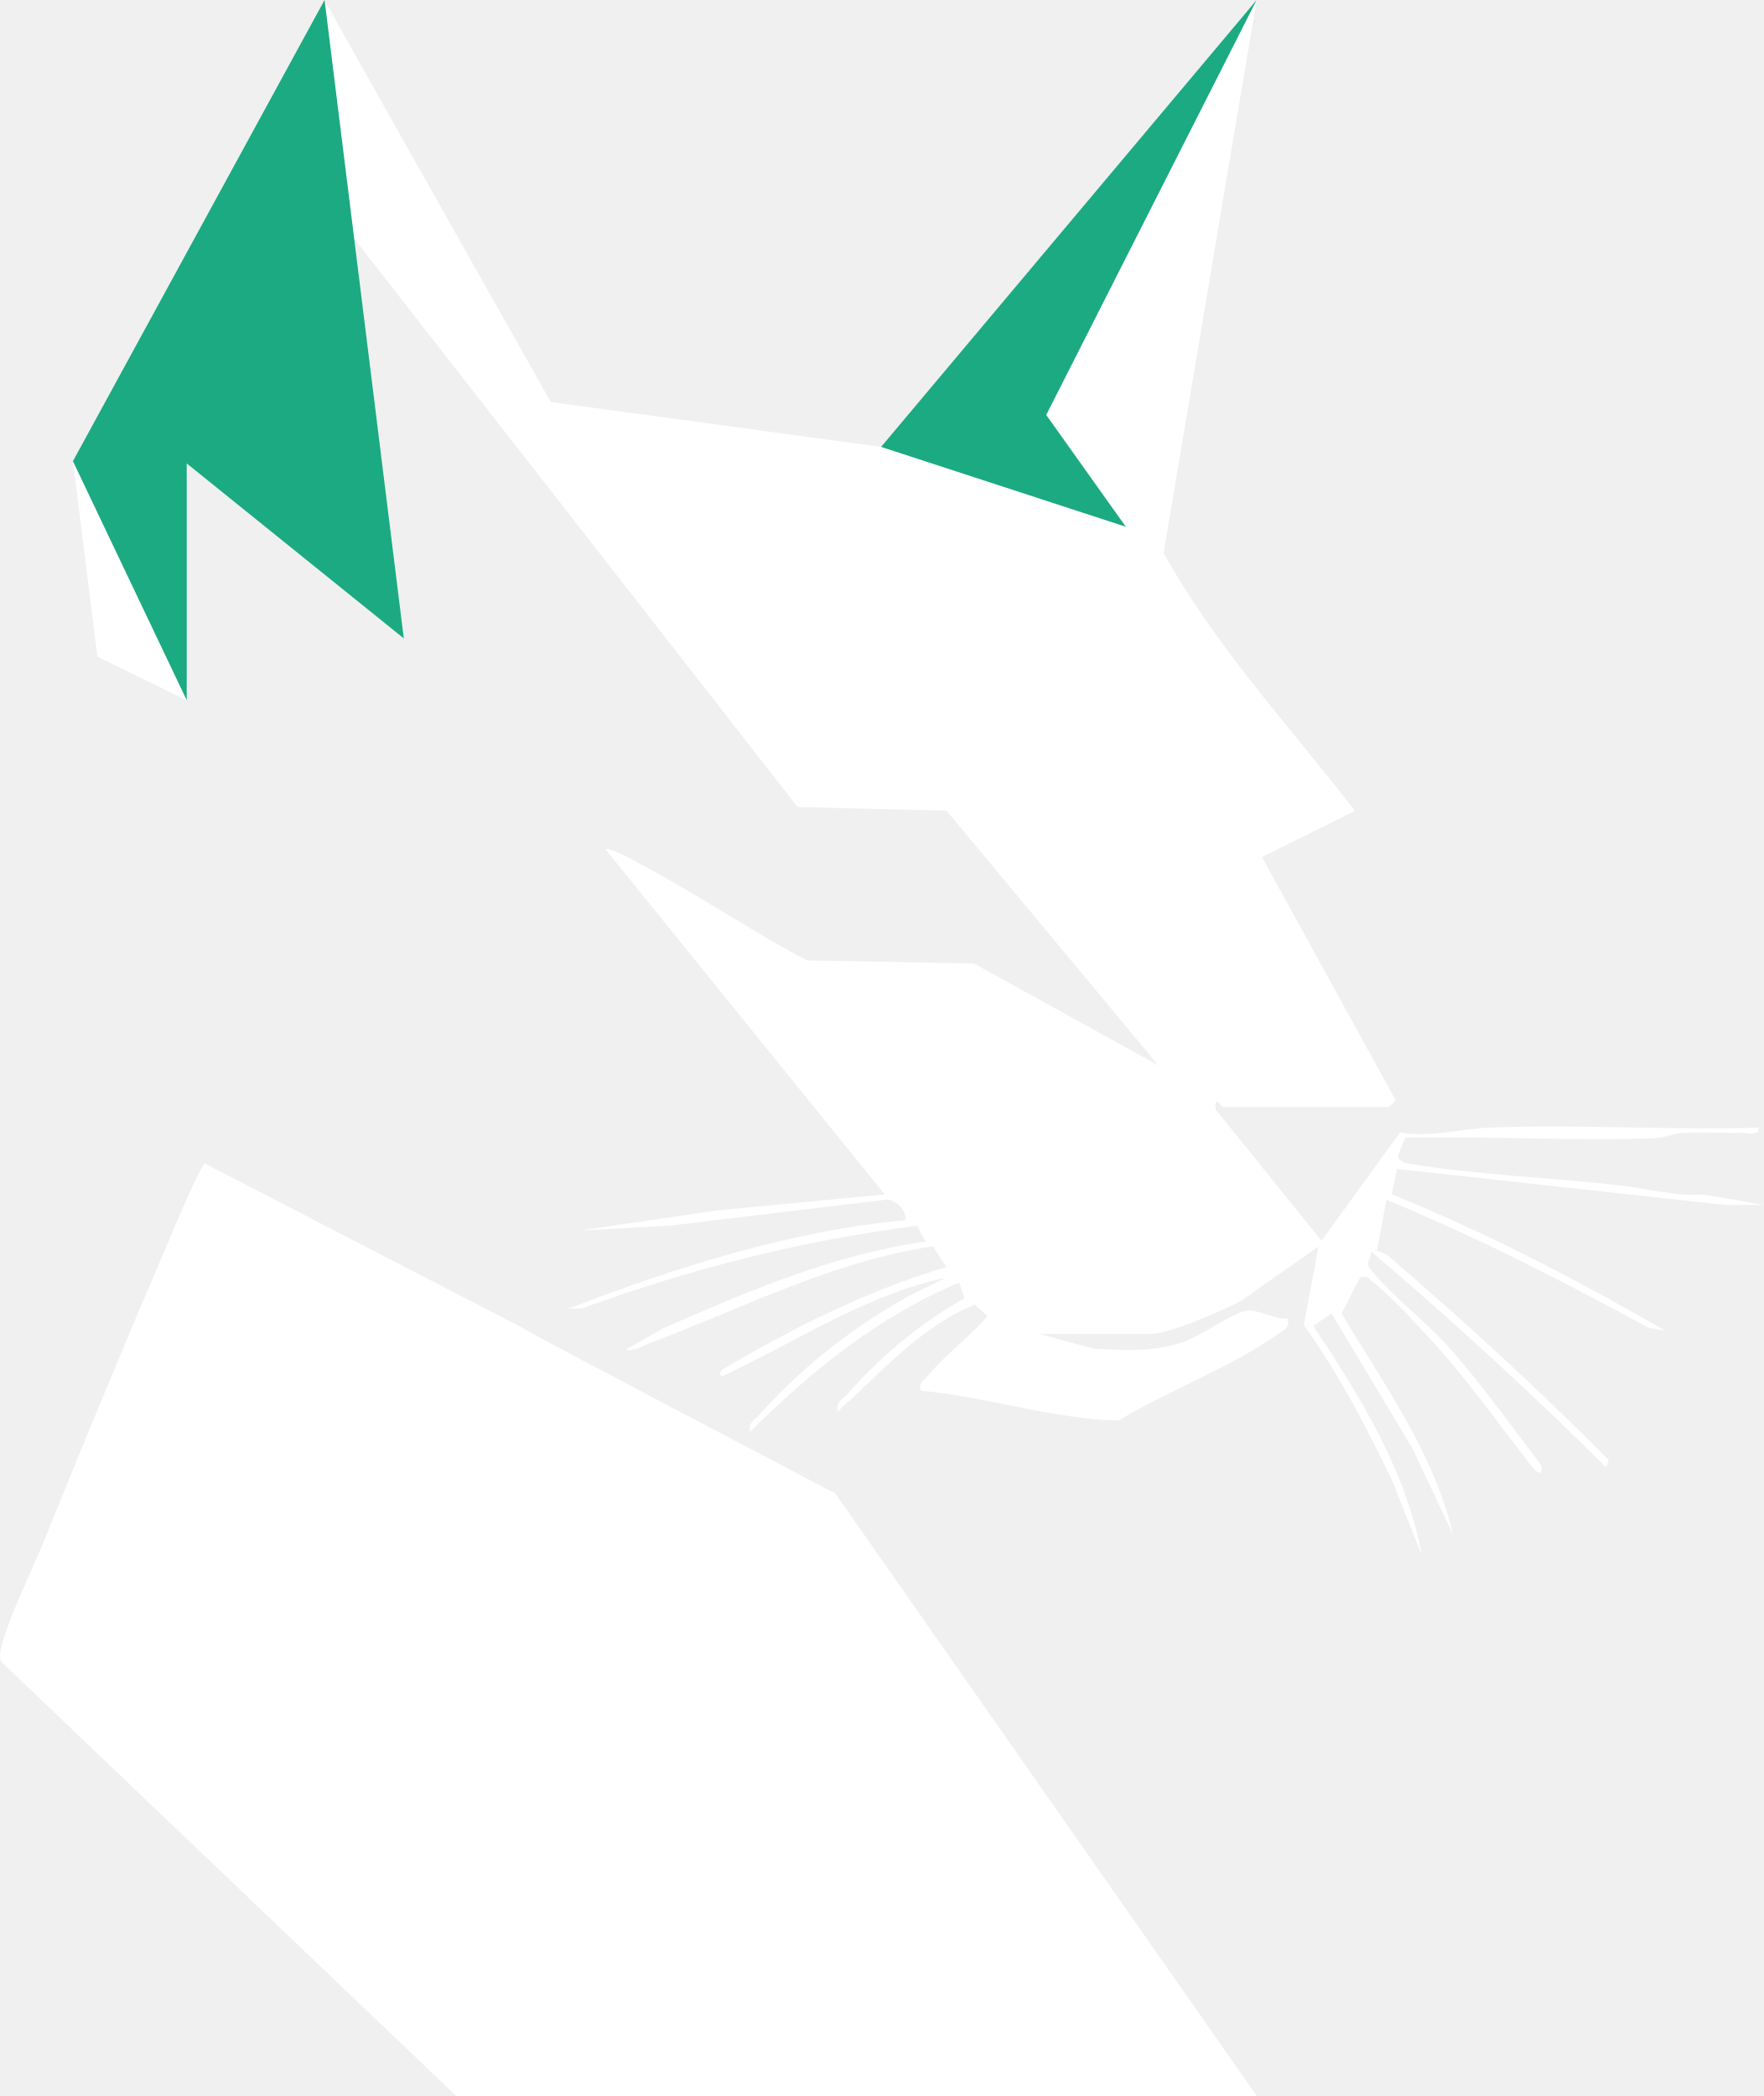
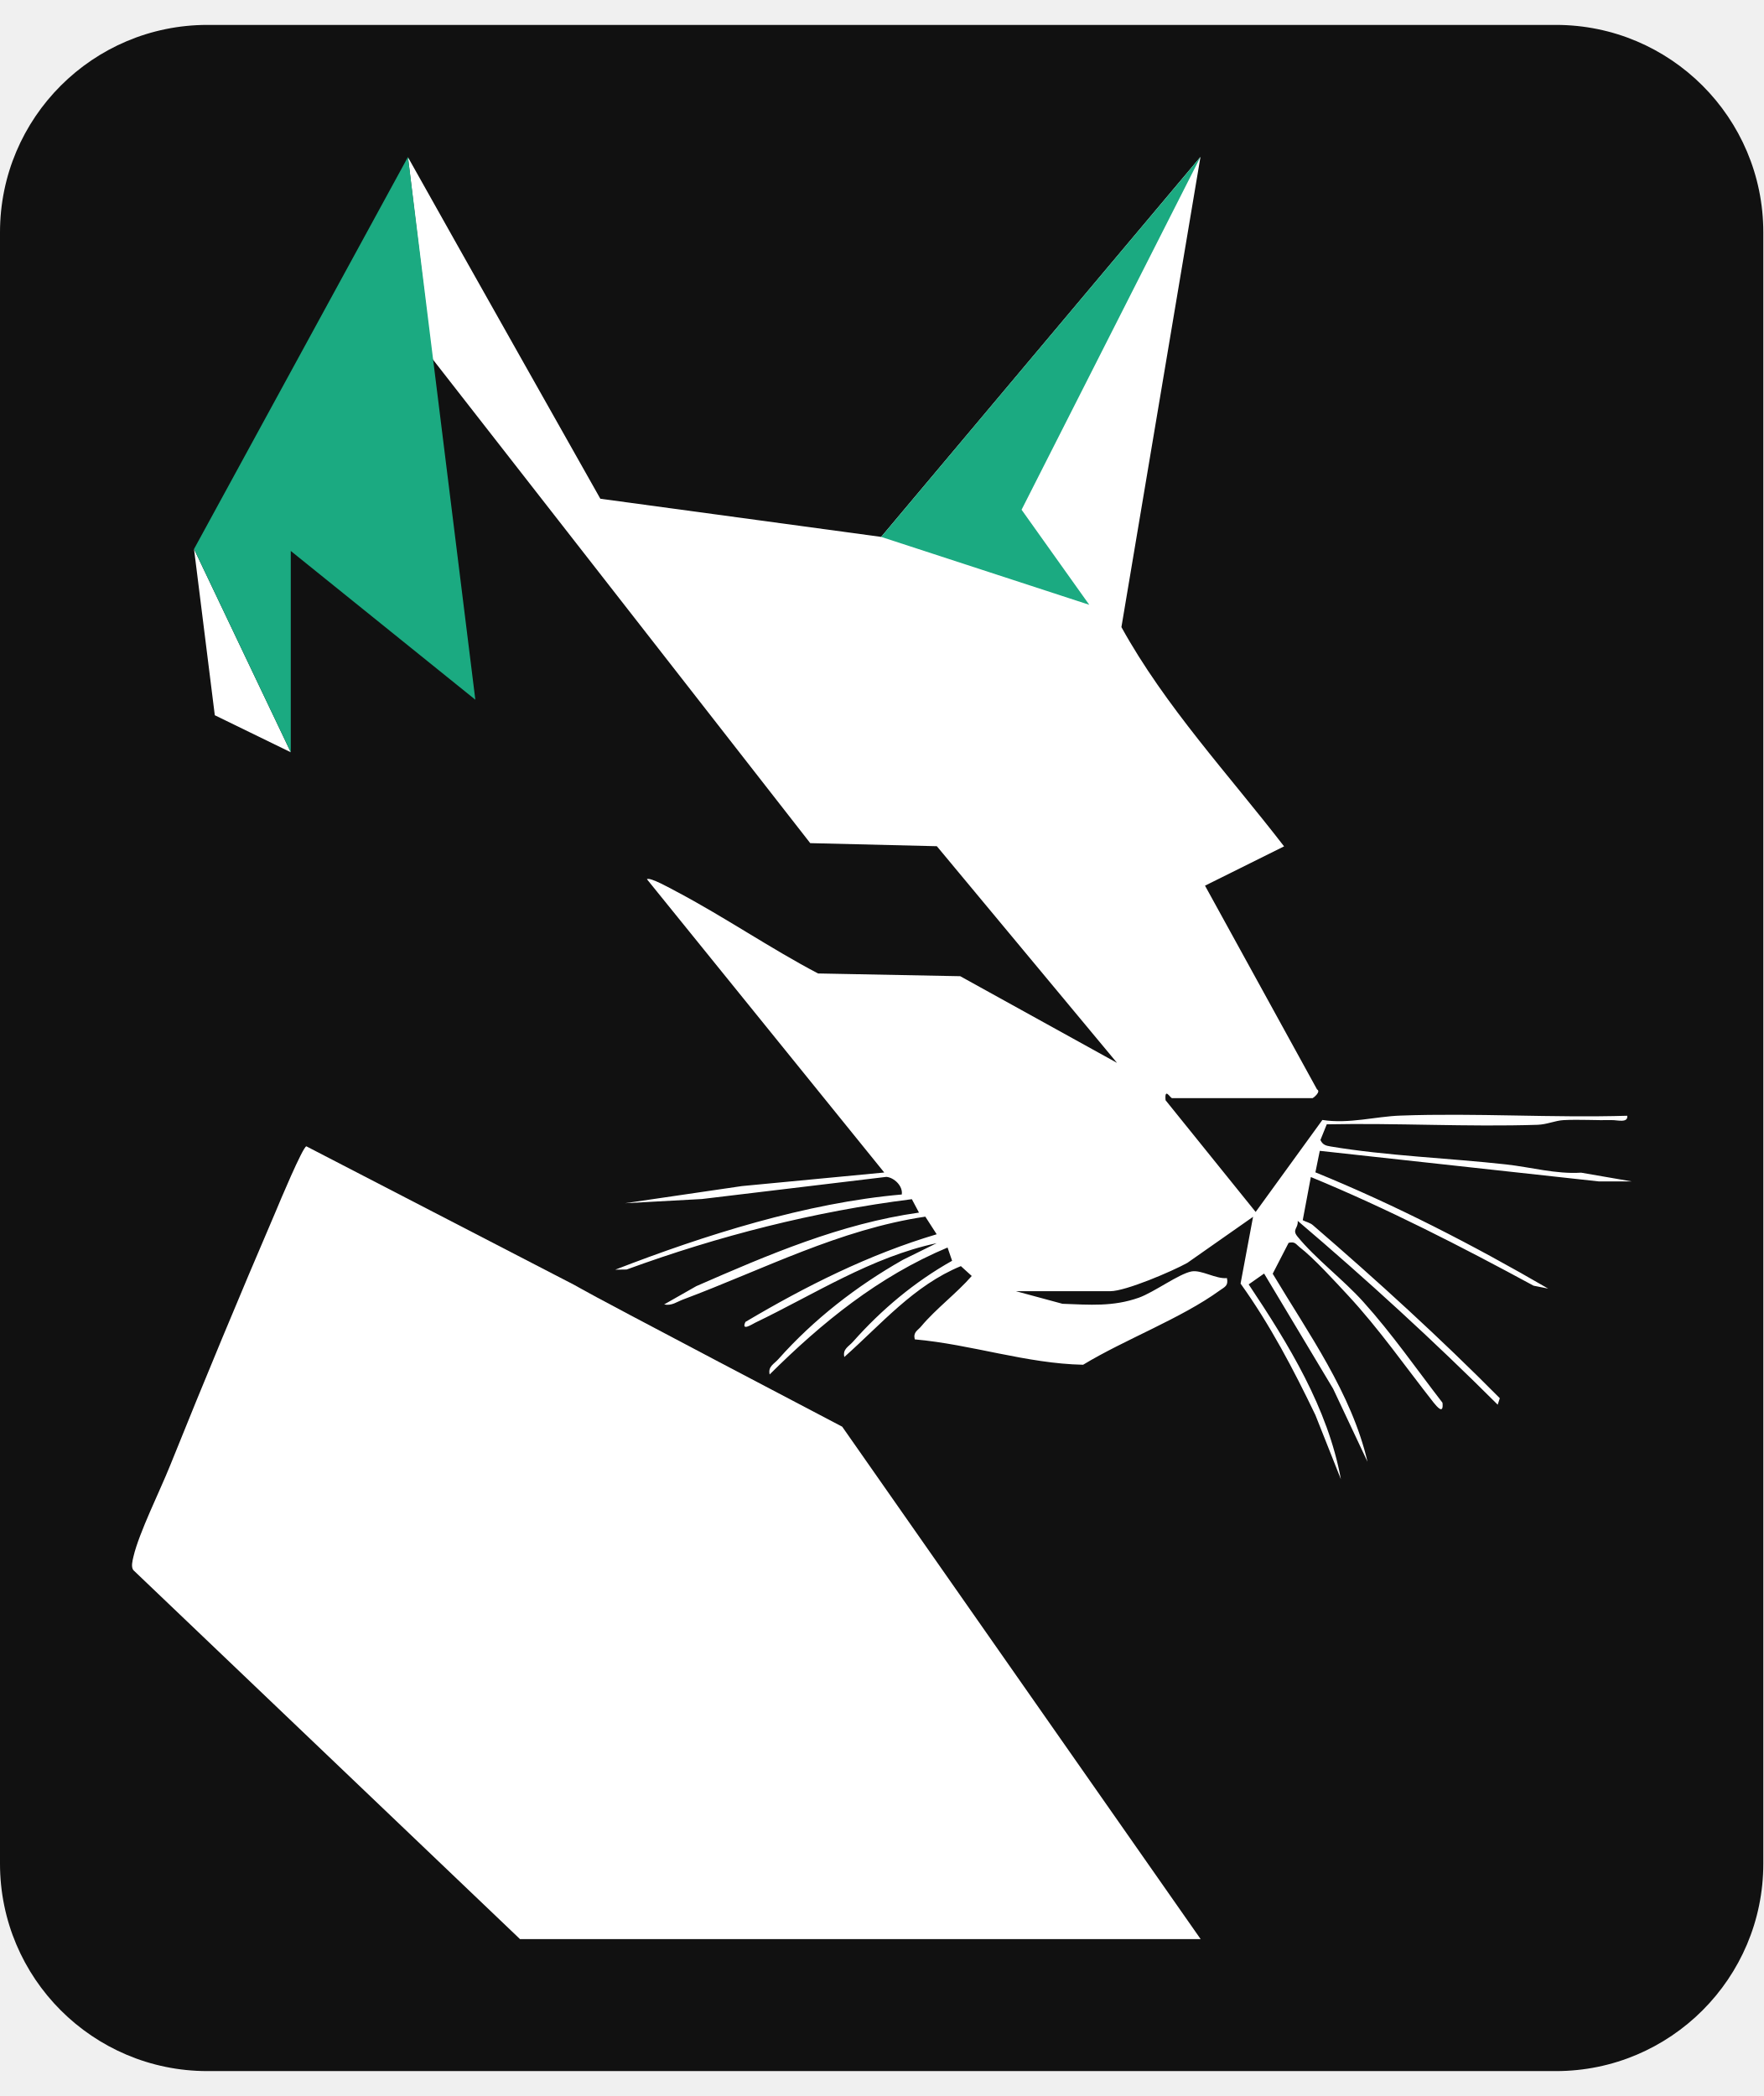
- <svg xmlns="http://www.w3.org/2000/svg" width="159" height="189" viewBox="0 0 159 189" fill="none">
+ <svg xmlns="http://www.w3.org/2000/svg" width="159" height="189" viewBox="-14 -14 187 217" fill="none">
  <g clip-path="url(#clip0_168_232)">
+     <rect x="-14" y="-14" width="187" height="217" rx="22" fill="#111111" />
    <path d="M16.837 63.137L6.576 41.583L8.78 59.21L16.837 63.137Z" fill="white" style="fill:white;fill-opacity:1;" />
    <path d="M51.249 118.009C60.666 114.357 71.546 110.91 81.634 110.036C81.772 109.127 80.808 108.235 79.999 108.167L60.442 110.516L52.282 110.962L64.677 109.144L79.775 107.704L54.606 76.598C54.916 76.341 57.172 77.61 57.722 77.901C62.818 80.593 67.638 83.903 72.751 86.595L87.832 86.886L104.462 96.078L85.353 73.1L71.925 72.774L31.831 21.383L29.266 0.034C33.656 7.888 49.666 36.25 49.666 36.25L79.448 40.297L113.31 0L104.927 49.865C109.575 58.284 116.306 65.504 122.176 73.117L113.792 77.284L125.671 98.89C126.136 99.13 125.258 99.816 125.206 99.816H110.298C110.108 99.816 109.489 98.615 109.609 100.039L119.164 111.888L126.239 102.131C129.045 102.576 131.903 101.753 134.537 101.668C142.525 101.376 150.581 101.925 158.569 101.685C158.673 102.491 157.502 102.131 156.951 102.148C155.247 102.182 153.525 102.062 151.821 102.148C150.909 102.199 150.065 102.611 149.049 102.645C141.612 102.885 134.124 102.439 126.704 102.594L126.032 104.257C126.273 104.771 126.601 104.857 127.117 104.943C133.039 105.937 139.684 106.177 145.71 106.846C148.361 107.138 150.995 107.892 153.68 107.721L159.034 108.647H155.539L125.964 105.406L125.499 107.686C134.003 111.15 142.232 115.403 150.185 120.015L148.636 119.707C140.941 115.54 133.125 111.527 125.017 108.184L124.156 112.762C124.5 112.951 124.931 113.019 125.241 113.294C132.058 119.175 138.72 125.245 145.055 131.641L144.832 132.327C138.032 125.537 130.939 119.055 123.622 112.831C123.708 113.602 123.003 113.739 123.571 114.46C125.464 116.809 128.494 119.089 130.595 121.439C133.624 124.8 136.224 128.555 138.978 132.122C139.116 133.442 138.376 132.516 138.049 132.122C135.053 128.315 132.282 124.319 128.959 120.736C127.634 119.312 125.275 116.723 123.829 115.626C123.433 115.317 123.347 114.991 122.658 115.163L120.971 118.438C124.759 124.782 129.321 131.076 131.025 138.38L127.375 130.63L120.059 118.421L118.423 119.57C122.624 125.863 126.824 132.687 128.202 140.232L125.499 133.425C123.175 128.589 120.696 123.856 117.563 119.484L118.888 112.402L111.916 117.289C110.315 118.181 105.374 120.29 103.756 120.29H93.737L98.677 121.627C101.57 121.73 104.031 121.953 106.786 120.976C108.404 120.393 110.986 118.472 112.346 118.198C113.397 117.992 114.946 119.021 116.117 118.901C116.289 119.724 115.893 119.827 115.342 120.221C111.245 123.188 105.271 125.417 100.864 128.092C94.873 127.972 89.002 125.931 83.012 125.4C82.822 124.611 83.322 124.474 83.7 124.011C85.25 122.159 87.436 120.53 89.054 118.678L87.901 117.632C82.925 119.673 79.465 123.788 75.54 127.269C75.351 126.411 76.005 126.171 76.47 125.64C79.483 122.245 82.994 119.295 86.971 117.066L86.489 115.66C79.173 118.729 73.182 123.599 67.621 129.121C67.432 128.263 68.086 128.023 68.551 127.492C72.321 123.256 76.831 119.758 81.755 116.963L85.336 115.197C78.415 116.672 72.338 120.633 66.089 123.634C65.745 123.805 64.574 124.577 65.056 123.548C71.443 119.758 78.174 116.38 85.336 114.254L84.131 112.385C75.024 113.739 66.933 117.992 58.463 121.164C57.791 121.404 57.258 121.867 56.431 121.696L59.84 119.758C67.449 116.432 75.162 113.122 83.459 111.956L82.702 110.533C72.355 111.836 62.216 114.425 52.455 117.992" fill="white" style="fill:white;fill-opacity:1;" />
    <path d="M41.11 189H113.328L113.207 188.829L75.316 134.66C75.316 134.66 49.631 121.199 47.6 120.016L46.894 119.621L18.489 104.926C18.093 105.011 15.631 110.893 15.218 111.888C11.396 120.787 7.643 129.824 4.028 138.809C2.961 141.467 0.74 145.925 0.155 148.429C0.051 148.875 -0.121 149.509 0.137 149.869L41.127 188.983L41.11 189Z" fill="white" style="fill:white;fill-opacity:1;" />
    <path d="M101.518 47.499L79.448 40.297L113.311 0L94.339 37.416L101.518 47.499Z" fill="#1BAA81" style="fill:#1BAA81;fill:color(display-p3 0.106 0.667 0.506);fill-opacity:1;" />
    <path d="M29.266 0L6.576 41.583L16.837 63.137V41.788L36.41 57.564L29.266 0Z" fill="#1BAA81" style="fill:#1BAA81;fill:color(display-p3 0.106 0.667 0.506);fill-opacity:1;" />
  </g>
  <defs>
    <clipPath id="clip0_168_232">
-       <rect width="159" height="189" fill="white" style="fill:white;fill-opacity:1;" />
+       <rect x="-14" y="-14" width="187" height="217" rx="22" fill="white" />
    </clipPath>
  </defs>
</svg>
